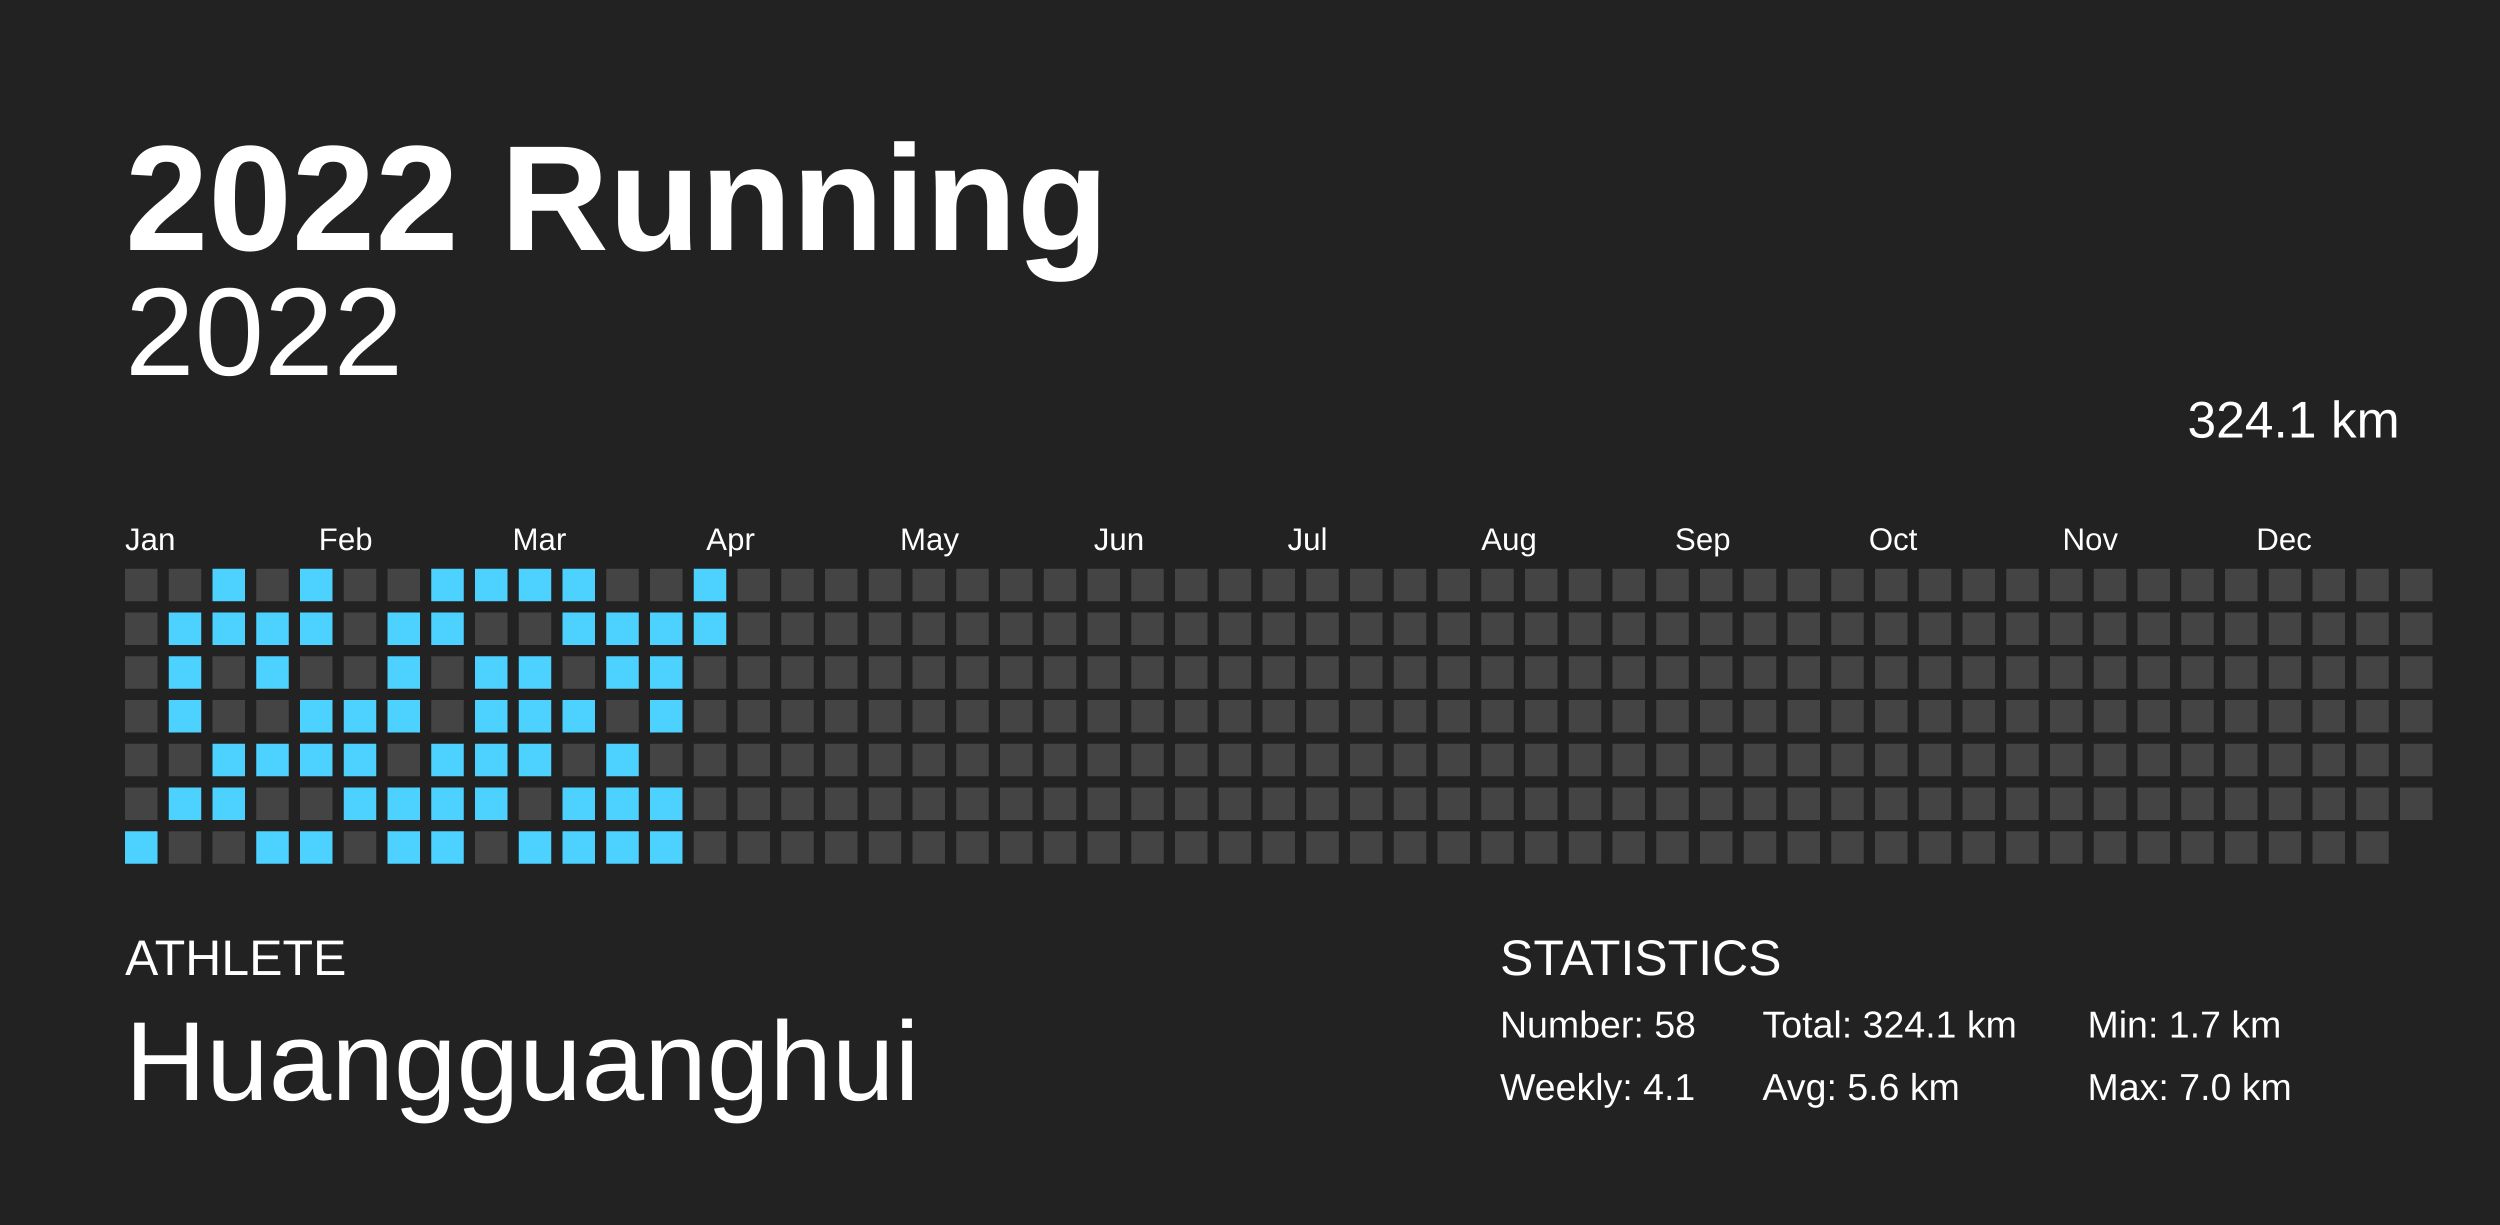
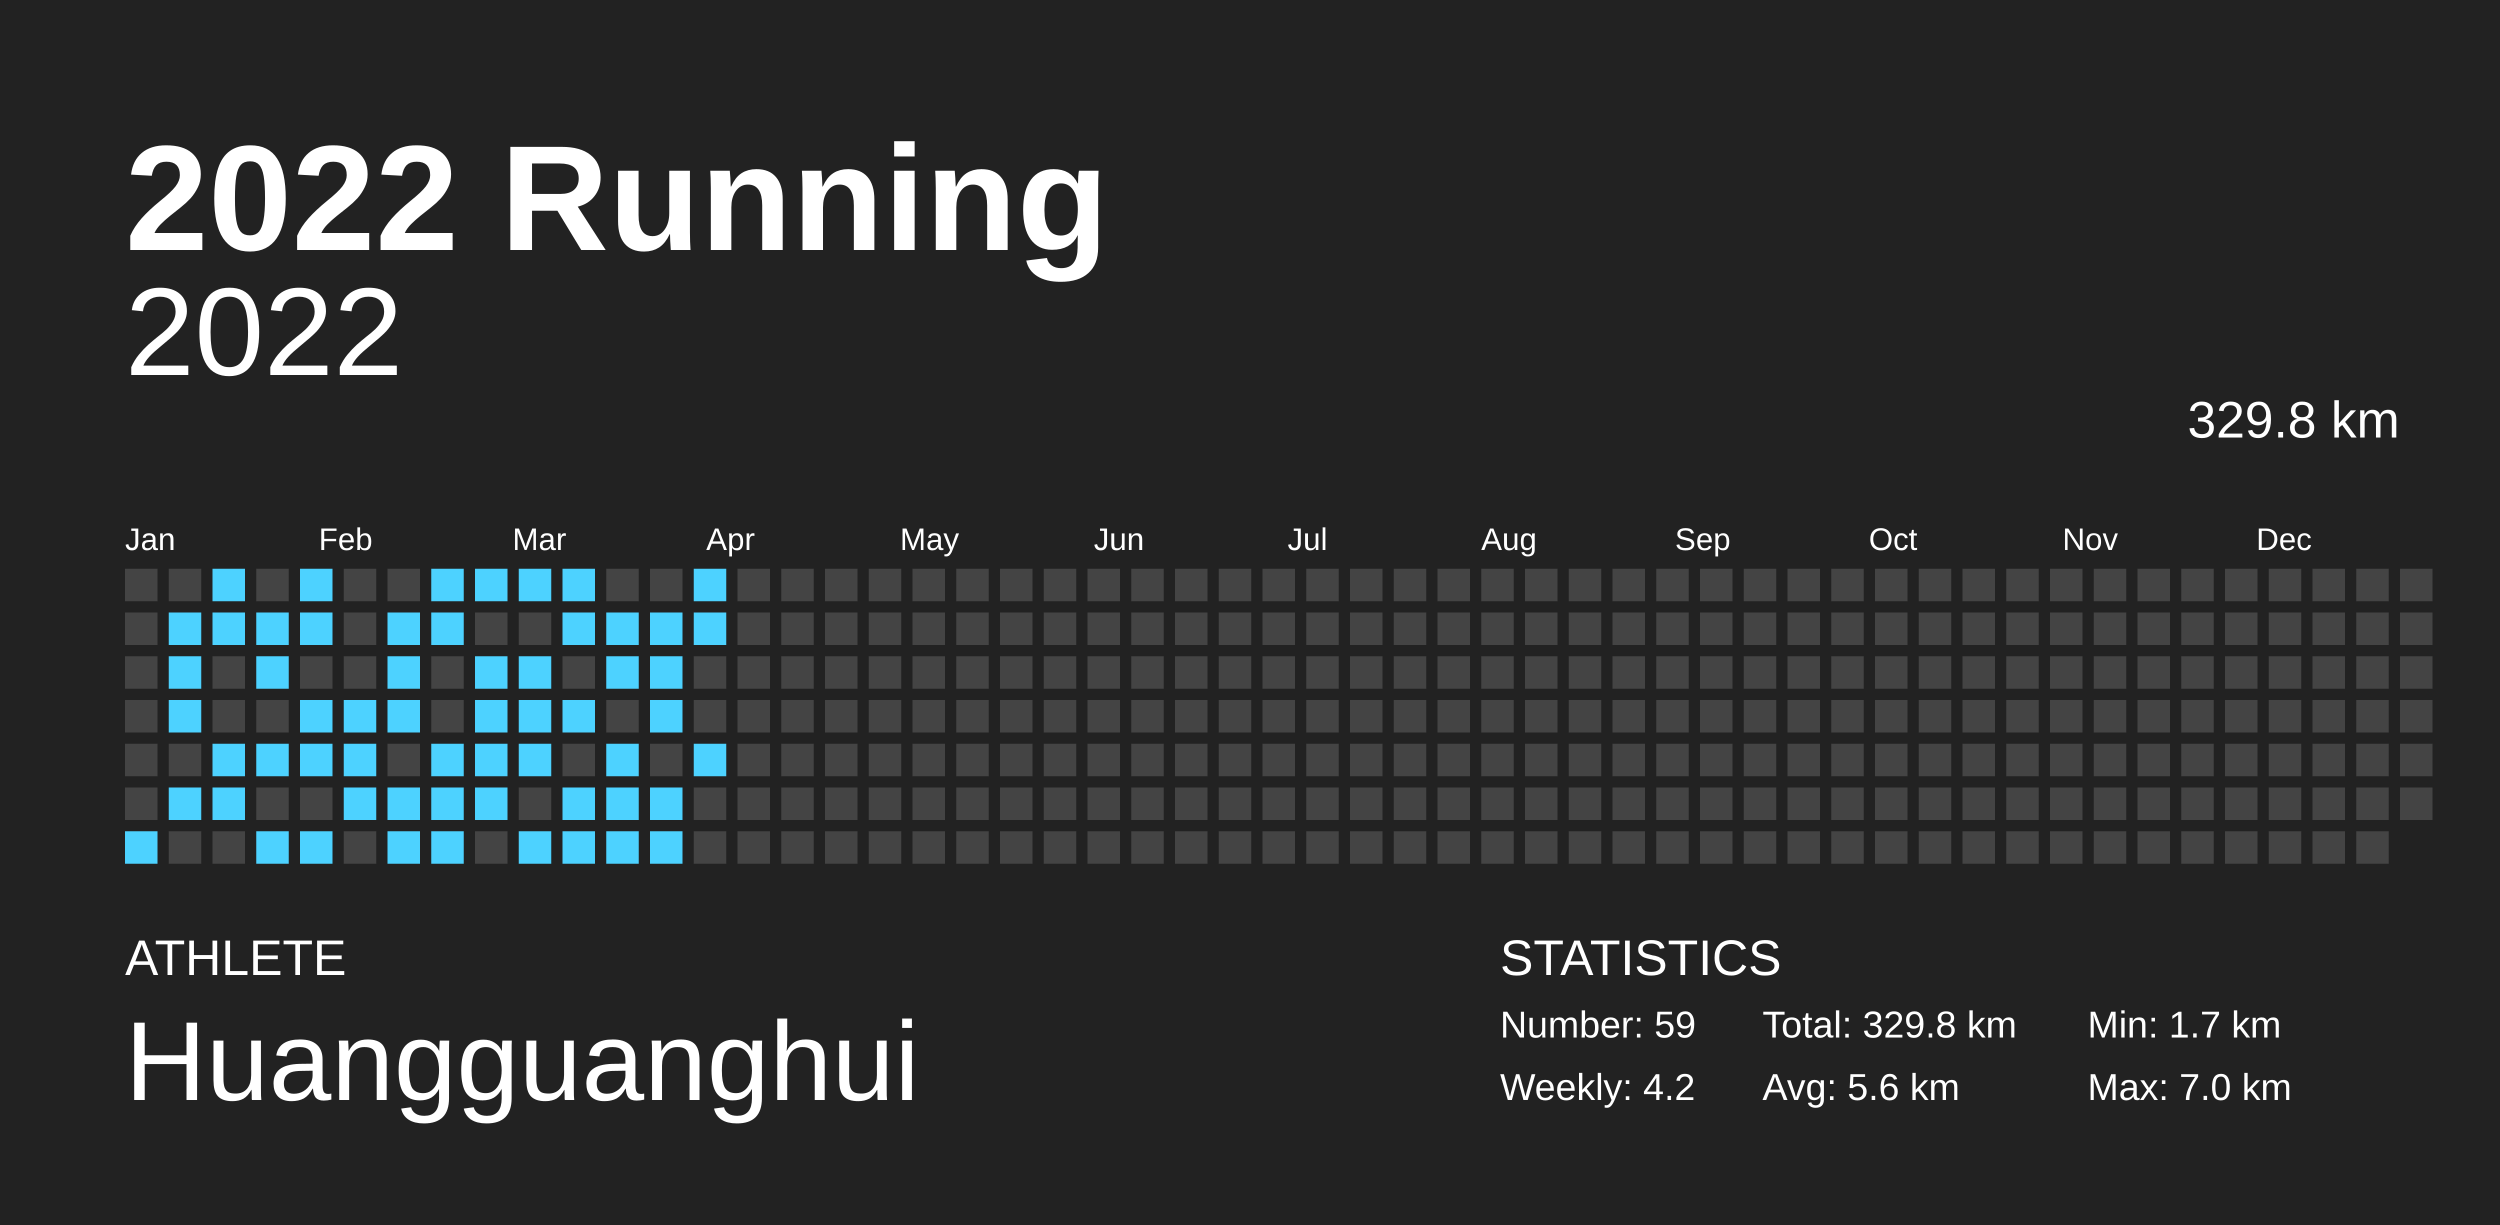
<svg xmlns="http://www.w3.org/2000/svg" baseProfile="full" height="98mm" version="1.1" viewBox="0,0,200,98" width="200mm">
  <defs />
  <rect fill="#222222" height="98" width="200" x="0" y="0" />
  <text fill="#FFFFFF" style="font-size:12px; font-family:Arial; font-weight:bold;" x="10" y="20">2022 Running</text>
  <text fill="#FFFFFF" style="font-size:4px; font-family:Arial" x="10" y="78">ATHLETE</text>
  <text fill="#FFFFFF" style="font-size:9px; font-family:Arial" x="10" y="88">Huangguanghui</text>
  <text fill="#FFFFFF" style="font-size:4px; font-family:Arial" x="120" y="78">STATISTICS</text>
-   <text fill="#FFFFFF" style="font-size:3px; font-family:Arial" x="120" y="83">Number: 58</text>
-   <text fill="#FFFFFF" style="font-size:3px; font-family:Arial" x="120" y="88">Weekly: 4.1</text>
-   <text fill="#FFFFFF" style="font-size:3px; font-family:Arial" x="141" y="83">Total: 324.1 km</text>
+   <text fill="#FFFFFF" style="font-size:3px; font-family:Arial" x="120" y="83">Number: 59</text>
+   <text fill="#FFFFFF" style="font-size:3px; font-family:Arial" x="120" y="88">Weekly: 4.2</text>
+   <text fill="#FFFFFF" style="font-size:3px; font-family:Arial" x="141" y="83">Total: 329.8 km</text>
  <text fill="#FFFFFF" style="font-size:3px; font-family:Arial" x="141" y="88">Avg: 5.6 km</text>
  <text fill="#FFFFFF" style="font-size:3px; font-family:Arial" x="167" y="83">Min: 1.7 km</text>
  <text fill="#FFFFFF" style="font-size:3px; font-family:Arial" x="167" y="88">Max: 7.0 km</text>
  <text alignment-baseline="hanging" fill="#FFFFFF" style="font-size:10.0px; font-family:Arial;" x="10" y="30">2022</text>
-   <text alignment-baseline="hanging" fill="#FFFFFF" style="font-size:4.125px; font-family:Arial;" x="175" y="35">324.1 km</text>
+   <text alignment-baseline="hanging" fill="#FFFFFF" style="font-size:4.125px; font-family:Arial;" x="175" y="35">329.8 km</text>
  <text fill="#FFFFFF" style="font-size:2.5px; font-family:Arial" x="10.0" y="44">Jan</text>
  <text fill="#FFFFFF" style="font-size:2.5px; font-family:Arial" x="25.5" y="44">Feb</text>
  <text fill="#FFFFFF" style="font-size:2.5px; font-family:Arial" x="41.0" y="44">Mar</text>
  <text fill="#FFFFFF" style="font-size:2.5px; font-family:Arial" x="56.5" y="44">Apr</text>
  <text fill="#FFFFFF" style="font-size:2.5px; font-family:Arial" x="72.0" y="44">May</text>
  <text fill="#FFFFFF" style="font-size:2.5px; font-family:Arial" x="87.5" y="44">Jun</text>
  <text fill="#FFFFFF" style="font-size:2.5px; font-family:Arial" x="103.0" y="44">Jul</text>
  <text fill="#FFFFFF" style="font-size:2.5px; font-family:Arial" x="118.5" y="44">Aug</text>
  <text fill="#FFFFFF" style="font-size:2.5px; font-family:Arial" x="134.0" y="44">Sep</text>
  <text fill="#FFFFFF" style="font-size:2.5px; font-family:Arial" x="149.5" y="44">Oct</text>
  <text fill="#FFFFFF" style="font-size:2.5px; font-family:Arial" x="165.0" y="44">Nov</text>
  <text fill="#FFFFFF" style="font-size:2.5px; font-family:Arial" x="180.5" y="44">Dec</text>
  <rect fill="#444444" height="2.6" width="2.6" x="10.0" y="45.5" />
  <rect fill="#444444" height="2.6" width="2.6" x="10.0" y="49.0" />
  <rect fill="#444444" height="2.6" width="2.6" x="10.0" y="52.5" />
  <rect fill="#444444" height="2.6" width="2.6" x="10.0" y="56.0" />
  <rect fill="#444444" height="2.6" width="2.6" x="10.0" y="59.5" />
  <rect fill="#444444" height="2.6" width="2.6" x="10.0" y="63.0" />
  <rect fill="#4dd2ff" height="2.6" width="2.6" x="10.0" y="66.5" />
  <rect fill="#444444" height="2.6" width="2.6" x="13.5" y="45.5" />
  <rect fill="#4dd2ff" height="2.6" width="2.6" x="13.5" y="49.0" />
  <rect fill="#4dd2ff" height="2.6" width="2.6" x="13.5" y="52.5" />
  <rect fill="#4dd2ff" height="2.6" width="2.6" x="13.5" y="56.0" />
  <rect fill="#444444" height="2.6" width="2.6" x="13.5" y="59.5" />
  <rect fill="#4dd2ff" height="2.6" width="2.6" x="13.5" y="63.0" />
  <rect fill="#444444" height="2.6" width="2.6" x="13.5" y="66.5" />
  <rect fill="#4dd2ff" height="2.6" width="2.6" x="17.0" y="45.5" />
  <rect fill="#4dd2ff" height="2.6" width="2.6" x="17.0" y="49.0" />
  <rect fill="#444444" height="2.6" width="2.6" x="17.0" y="52.5" />
  <rect fill="#444444" height="2.6" width="2.6" x="17.0" y="56.0" />
  <rect fill="#4dd2ff" height="2.6" width="2.6" x="17.0" y="59.5" />
  <rect fill="#4dd2ff" height="2.6" width="2.6" x="17.0" y="63.0" />
  <rect fill="#444444" height="2.6" width="2.6" x="17.0" y="66.5" />
  <rect fill="#444444" height="2.6" width="2.6" x="20.5" y="45.5" />
  <rect fill="#4dd2ff" height="2.6" width="2.6" x="20.5" y="49.0" />
  <rect fill="#4dd2ff" height="2.6" width="2.6" x="20.5" y="52.5" />
  <rect fill="#444444" height="2.6" width="2.6" x="20.5" y="56.0" />
  <rect fill="#4dd2ff" height="2.6" width="2.6" x="20.5" y="59.5" />
  <rect fill="#444444" height="2.6" width="2.6" x="20.5" y="63.0" />
  <rect fill="#4dd2ff" height="2.6" width="2.6" x="20.5" y="66.5" />
  <rect fill="#4dd2ff" height="2.6" width="2.6" x="24.0" y="45.5" />
  <rect fill="#4dd2ff" height="2.6" width="2.6" x="24.0" y="49.0" />
  <rect fill="#444444" height="2.6" width="2.6" x="24.0" y="52.5" />
  <rect fill="#4dd2ff" height="2.6" width="2.6" x="24.0" y="56.0" />
  <rect fill="#4dd2ff" height="2.6" width="2.6" x="24.0" y="59.5" />
  <rect fill="#444444" height="2.6" width="2.6" x="24.0" y="63.0" />
  <rect fill="#4dd2ff" height="2.6" width="2.6" x="24.0" y="66.5" />
  <rect fill="#444444" height="2.6" width="2.6" x="27.5" y="45.5" />
  <rect fill="#444444" height="2.6" width="2.6" x="27.5" y="49.0" />
  <rect fill="#444444" height="2.6" width="2.6" x="27.5" y="52.5" />
  <rect fill="#4dd2ff" height="2.6" width="2.6" x="27.5" y="56.0" />
  <rect fill="#4dd2ff" height="2.6" width="2.6" x="27.5" y="59.5" />
  <rect fill="#4dd2ff" height="2.6" width="2.6" x="27.5" y="63.0" />
  <rect fill="#444444" height="2.6" width="2.6" x="27.5" y="66.5" />
  <rect fill="#444444" height="2.6" width="2.6" x="31.0" y="45.5" />
  <rect fill="#4dd2ff" height="2.6" width="2.6" x="31.0" y="49.0" />
  <rect fill="#4dd2ff" height="2.6" width="2.6" x="31.0" y="52.5" />
  <rect fill="#4dd2ff" height="2.6" width="2.6" x="31.0" y="56.0" />
  <rect fill="#444444" height="2.6" width="2.6" x="31.0" y="59.5" />
  <rect fill="#4dd2ff" height="2.6" width="2.6" x="31.0" y="63.0" />
  <rect fill="#4dd2ff" height="2.6" width="2.6" x="31.0" y="66.5" />
  <rect fill="#4dd2ff" height="2.6" width="2.6" x="34.5" y="45.5" />
  <rect fill="#4dd2ff" height="2.6" width="2.6" x="34.5" y="49.0" />
  <rect fill="#444444" height="2.6" width="2.6" x="34.5" y="52.5" />
  <rect fill="#444444" height="2.6" width="2.6" x="34.5" y="56.0" />
  <rect fill="#4dd2ff" height="2.6" width="2.6" x="34.5" y="59.5" />
  <rect fill="#4dd2ff" height="2.6" width="2.6" x="34.5" y="63.0" />
  <rect fill="#4dd2ff" height="2.6" width="2.6" x="34.5" y="66.5" />
  <rect fill="#4dd2ff" height="2.6" width="2.6" x="38.0" y="45.5" />
  <rect fill="#444444" height="2.6" width="2.6" x="38.0" y="49.0" />
  <rect fill="#4dd2ff" height="2.6" width="2.6" x="38.0" y="52.5" />
  <rect fill="#4dd2ff" height="2.6" width="2.6" x="38.0" y="56.0" />
  <rect fill="#4dd2ff" height="2.6" width="2.6" x="38.0" y="59.5" />
  <rect fill="#4dd2ff" height="2.6" width="2.6" x="38.0" y="63.0" />
  <rect fill="#444444" height="2.6" width="2.6" x="38.0" y="66.5" />
  <rect fill="#4dd2ff" height="2.6" width="2.6" x="41.5" y="45.5" />
  <rect fill="#444444" height="2.6" width="2.6" x="41.5" y="49.0" />
  <rect fill="#4dd2ff" height="2.6" width="2.6" x="41.5" y="52.5" />
  <rect fill="#4dd2ff" height="2.6" width="2.6" x="41.5" y="56.0" />
  <rect fill="#4dd2ff" height="2.6" width="2.6" x="41.5" y="59.5" />
  <rect fill="#444444" height="2.6" width="2.6" x="41.5" y="63.0" />
  <rect fill="#4dd2ff" height="2.6" width="2.6" x="41.5" y="66.5" />
  <rect fill="#4dd2ff" height="2.6" width="2.6" x="45.0" y="45.5" />
  <rect fill="#4dd2ff" height="2.6" width="2.6" x="45.0" y="49.0" />
  <rect fill="#444444" height="2.6" width="2.6" x="45.0" y="52.5" />
  <rect fill="#4dd2ff" height="2.6" width="2.6" x="45.0" y="56.0" />
  <rect fill="#444444" height="2.6" width="2.6" x="45.0" y="59.5" />
  <rect fill="#4dd2ff" height="2.6" width="2.6" x="45.0" y="63.0" />
  <rect fill="#4dd2ff" height="2.6" width="2.6" x="45.0" y="66.5" />
  <rect fill="#444444" height="2.6" width="2.6" x="48.5" y="45.5" />
  <rect fill="#4dd2ff" height="2.6" width="2.6" x="48.5" y="49.0" />
  <rect fill="#4dd2ff" height="2.6" width="2.6" x="48.5" y="52.5" />
  <rect fill="#444444" height="2.6" width="2.6" x="48.5" y="56.0" />
  <rect fill="#4dd2ff" height="2.6" width="2.6" x="48.5" y="59.5" />
  <rect fill="#4dd2ff" height="2.6" width="2.6" x="48.5" y="63.0" />
  <rect fill="#4dd2ff" height="2.6" width="2.6" x="48.5" y="66.5" />
  <rect fill="#444444" height="2.6" width="2.6" x="52.0" y="45.5" />
  <rect fill="#4dd2ff" height="2.6" width="2.6" x="52.0" y="49.0" />
  <rect fill="#4dd2ff" height="2.6" width="2.6" x="52.0" y="52.5" />
  <rect fill="#4dd2ff" height="2.6" width="2.6" x="52.0" y="56.0" />
  <rect fill="#444444" height="2.6" width="2.6" x="52.0" y="59.5" />
  <rect fill="#4dd2ff" height="2.6" width="2.6" x="52.0" y="63.0" />
  <rect fill="#4dd2ff" height="2.6" width="2.6" x="52.0" y="66.5" />
  <rect fill="#4dd2ff" height="2.6" width="2.6" x="55.5" y="45.5" />
  <rect fill="#4dd2ff" height="2.6" width="2.6" x="55.5" y="49.0" />
  <rect fill="#444444" height="2.6" width="2.6" x="55.5" y="52.5" />
  <rect fill="#444444" height="2.6" width="2.6" x="55.5" y="56.0" />
-   <rect fill="#444444" height="2.6" width="2.6" x="55.5" y="59.5" />
+   <rect fill="#4dd2ff" height="2.6" width="2.6" x="55.5" y="59.5" />
  <rect fill="#444444" height="2.6" width="2.6" x="55.5" y="63.0" />
  <rect fill="#444444" height="2.6" width="2.6" x="55.5" y="66.5" />
  <rect fill="#444444" height="2.6" width="2.6" x="59.0" y="45.5" />
  <rect fill="#444444" height="2.6" width="2.6" x="59.0" y="49.0" />
  <rect fill="#444444" height="2.6" width="2.6" x="59.0" y="52.5" />
  <rect fill="#444444" height="2.6" width="2.6" x="59.0" y="56.0" />
  <rect fill="#444444" height="2.6" width="2.6" x="59.0" y="59.5" />
  <rect fill="#444444" height="2.6" width="2.6" x="59.0" y="63.0" />
  <rect fill="#444444" height="2.6" width="2.6" x="59.0" y="66.5" />
  <rect fill="#444444" height="2.6" width="2.6" x="62.5" y="45.5" />
  <rect fill="#444444" height="2.6" width="2.6" x="62.5" y="49.0" />
  <rect fill="#444444" height="2.6" width="2.6" x="62.5" y="52.5" />
  <rect fill="#444444" height="2.6" width="2.6" x="62.5" y="56.0" />
  <rect fill="#444444" height="2.6" width="2.6" x="62.5" y="59.5" />
  <rect fill="#444444" height="2.6" width="2.6" x="62.5" y="63.0" />
  <rect fill="#444444" height="2.6" width="2.6" x="62.5" y="66.5" />
  <rect fill="#444444" height="2.6" width="2.6" x="66.0" y="45.5" />
  <rect fill="#444444" height="2.6" width="2.6" x="66.0" y="49.0" />
  <rect fill="#444444" height="2.6" width="2.6" x="66.0" y="52.5" />
  <rect fill="#444444" height="2.6" width="2.6" x="66.0" y="56.0" />
  <rect fill="#444444" height="2.6" width="2.6" x="66.0" y="59.5" />
  <rect fill="#444444" height="2.6" width="2.6" x="66.0" y="63.0" />
  <rect fill="#444444" height="2.6" width="2.6" x="66.0" y="66.5" />
  <rect fill="#444444" height="2.6" width="2.6" x="69.5" y="45.5" />
  <rect fill="#444444" height="2.6" width="2.6" x="69.5" y="49.0" />
  <rect fill="#444444" height="2.6" width="2.6" x="69.5" y="52.5" />
  <rect fill="#444444" height="2.6" width="2.6" x="69.5" y="56.0" />
  <rect fill="#444444" height="2.6" width="2.6" x="69.5" y="59.5" />
  <rect fill="#444444" height="2.6" width="2.6" x="69.5" y="63.0" />
  <rect fill="#444444" height="2.6" width="2.6" x="69.5" y="66.5" />
  <rect fill="#444444" height="2.6" width="2.6" x="73.0" y="45.5" />
  <rect fill="#444444" height="2.6" width="2.6" x="73.0" y="49.0" />
  <rect fill="#444444" height="2.6" width="2.6" x="73.0" y="52.5" />
  <rect fill="#444444" height="2.6" width="2.6" x="73.0" y="56.0" />
  <rect fill="#444444" height="2.6" width="2.6" x="73.0" y="59.5" />
  <rect fill="#444444" height="2.6" width="2.6" x="73.0" y="63.0" />
  <rect fill="#444444" height="2.6" width="2.6" x="73.0" y="66.5" />
  <rect fill="#444444" height="2.6" width="2.6" x="76.5" y="45.5" />
  <rect fill="#444444" height="2.6" width="2.6" x="76.5" y="49.0" />
  <rect fill="#444444" height="2.6" width="2.6" x="76.5" y="52.5" />
  <rect fill="#444444" height="2.6" width="2.6" x="76.5" y="56.0" />
  <rect fill="#444444" height="2.6" width="2.6" x="76.5" y="59.5" />
  <rect fill="#444444" height="2.6" width="2.6" x="76.5" y="63.0" />
  <rect fill="#444444" height="2.6" width="2.6" x="76.5" y="66.5" />
  <rect fill="#444444" height="2.6" width="2.6" x="80.0" y="45.5" />
  <rect fill="#444444" height="2.6" width="2.6" x="80.0" y="49.0" />
  <rect fill="#444444" height="2.6" width="2.6" x="80.0" y="52.5" />
  <rect fill="#444444" height="2.6" width="2.6" x="80.0" y="56.0" />
  <rect fill="#444444" height="2.6" width="2.6" x="80.0" y="59.5" />
  <rect fill="#444444" height="2.6" width="2.6" x="80.0" y="63.0" />
  <rect fill="#444444" height="2.6" width="2.6" x="80.0" y="66.5" />
  <rect fill="#444444" height="2.6" width="2.6" x="83.5" y="45.5" />
  <rect fill="#444444" height="2.6" width="2.6" x="83.5" y="49.0" />
  <rect fill="#444444" height="2.6" width="2.6" x="83.5" y="52.5" />
  <rect fill="#444444" height="2.6" width="2.6" x="83.5" y="56.0" />
  <rect fill="#444444" height="2.6" width="2.6" x="83.5" y="59.5" />
  <rect fill="#444444" height="2.6" width="2.6" x="83.5" y="63.0" />
  <rect fill="#444444" height="2.6" width="2.6" x="83.5" y="66.5" />
  <rect fill="#444444" height="2.6" width="2.6" x="87.0" y="45.5" />
  <rect fill="#444444" height="2.6" width="2.6" x="87.0" y="49.0" />
  <rect fill="#444444" height="2.6" width="2.6" x="87.0" y="52.5" />
  <rect fill="#444444" height="2.6" width="2.6" x="87.0" y="56.0" />
  <rect fill="#444444" height="2.6" width="2.6" x="87.0" y="59.5" />
  <rect fill="#444444" height="2.6" width="2.6" x="87.0" y="63.0" />
  <rect fill="#444444" height="2.6" width="2.6" x="87.0" y="66.5" />
  <rect fill="#444444" height="2.6" width="2.6" x="90.5" y="45.5" />
  <rect fill="#444444" height="2.6" width="2.6" x="90.5" y="49.0" />
  <rect fill="#444444" height="2.6" width="2.6" x="90.5" y="52.5" />
  <rect fill="#444444" height="2.6" width="2.6" x="90.5" y="56.0" />
  <rect fill="#444444" height="2.6" width="2.6" x="90.5" y="59.5" />
  <rect fill="#444444" height="2.6" width="2.6" x="90.5" y="63.0" />
  <rect fill="#444444" height="2.6" width="2.6" x="90.5" y="66.5" />
  <rect fill="#444444" height="2.6" width="2.6" x="94.0" y="45.5" />
  <rect fill="#444444" height="2.6" width="2.6" x="94.0" y="49.0" />
  <rect fill="#444444" height="2.6" width="2.6" x="94.0" y="52.5" />
  <rect fill="#444444" height="2.6" width="2.6" x="94.0" y="56.0" />
  <rect fill="#444444" height="2.6" width="2.6" x="94.0" y="59.5" />
  <rect fill="#444444" height="2.6" width="2.6" x="94.0" y="63.0" />
  <rect fill="#444444" height="2.6" width="2.6" x="94.0" y="66.5" />
  <rect fill="#444444" height="2.6" width="2.6" x="97.5" y="45.5" />
  <rect fill="#444444" height="2.6" width="2.6" x="97.5" y="49.0" />
  <rect fill="#444444" height="2.6" width="2.6" x="97.5" y="52.5" />
  <rect fill="#444444" height="2.6" width="2.6" x="97.5" y="56.0" />
  <rect fill="#444444" height="2.6" width="2.6" x="97.5" y="59.5" />
  <rect fill="#444444" height="2.6" width="2.6" x="97.5" y="63.0" />
  <rect fill="#444444" height="2.6" width="2.6" x="97.5" y="66.5" />
  <rect fill="#444444" height="2.6" width="2.6" x="101.0" y="45.5" />
  <rect fill="#444444" height="2.6" width="2.6" x="101.0" y="49.0" />
  <rect fill="#444444" height="2.6" width="2.6" x="101.0" y="52.5" />
  <rect fill="#444444" height="2.6" width="2.6" x="101.0" y="56.0" />
  <rect fill="#444444" height="2.6" width="2.6" x="101.0" y="59.5" />
  <rect fill="#444444" height="2.6" width="2.6" x="101.0" y="63.0" />
  <rect fill="#444444" height="2.6" width="2.6" x="101.0" y="66.5" />
  <rect fill="#444444" height="2.6" width="2.6" x="104.5" y="45.5" />
  <rect fill="#444444" height="2.6" width="2.6" x="104.5" y="49.0" />
  <rect fill="#444444" height="2.6" width="2.6" x="104.5" y="52.5" />
  <rect fill="#444444" height="2.6" width="2.6" x="104.5" y="56.0" />
  <rect fill="#444444" height="2.6" width="2.6" x="104.5" y="59.5" />
  <rect fill="#444444" height="2.6" width="2.6" x="104.5" y="63.0" />
  <rect fill="#444444" height="2.6" width="2.6" x="104.5" y="66.5" />
  <rect fill="#444444" height="2.6" width="2.6" x="108.0" y="45.5" />
  <rect fill="#444444" height="2.6" width="2.6" x="108.0" y="49.0" />
  <rect fill="#444444" height="2.6" width="2.6" x="108.0" y="52.5" />
  <rect fill="#444444" height="2.6" width="2.6" x="108.0" y="56.0" />
  <rect fill="#444444" height="2.6" width="2.6" x="108.0" y="59.5" />
  <rect fill="#444444" height="2.6" width="2.6" x="108.0" y="63.0" />
  <rect fill="#444444" height="2.6" width="2.6" x="108.0" y="66.5" />
  <rect fill="#444444" height="2.6" width="2.6" x="111.5" y="45.5" />
  <rect fill="#444444" height="2.6" width="2.6" x="111.5" y="49.0" />
  <rect fill="#444444" height="2.6" width="2.6" x="111.5" y="52.5" />
  <rect fill="#444444" height="2.6" width="2.6" x="111.5" y="56.0" />
  <rect fill="#444444" height="2.6" width="2.6" x="111.5" y="59.5" />
  <rect fill="#444444" height="2.6" width="2.6" x="111.5" y="63.0" />
  <rect fill="#444444" height="2.6" width="2.6" x="111.5" y="66.5" />
  <rect fill="#444444" height="2.6" width="2.6" x="115.0" y="45.5" />
  <rect fill="#444444" height="2.6" width="2.6" x="115.0" y="49.0" />
  <rect fill="#444444" height="2.6" width="2.6" x="115.0" y="52.5" />
  <rect fill="#444444" height="2.6" width="2.6" x="115.0" y="56.0" />
  <rect fill="#444444" height="2.6" width="2.6" x="115.0" y="59.5" />
  <rect fill="#444444" height="2.6" width="2.6" x="115.0" y="63.0" />
  <rect fill="#444444" height="2.6" width="2.6" x="115.0" y="66.5" />
  <rect fill="#444444" height="2.6" width="2.6" x="118.5" y="45.5" />
  <rect fill="#444444" height="2.6" width="2.6" x="118.5" y="49.0" />
  <rect fill="#444444" height="2.6" width="2.6" x="118.5" y="52.5" />
  <rect fill="#444444" height="2.6" width="2.6" x="118.5" y="56.0" />
  <rect fill="#444444" height="2.6" width="2.6" x="118.5" y="59.5" />
  <rect fill="#444444" height="2.6" width="2.6" x="118.5" y="63.0" />
  <rect fill="#444444" height="2.6" width="2.6" x="118.5" y="66.5" />
  <rect fill="#444444" height="2.6" width="2.6" x="122.0" y="45.5" />
  <rect fill="#444444" height="2.6" width="2.6" x="122.0" y="49.0" />
  <rect fill="#444444" height="2.6" width="2.6" x="122.0" y="52.5" />
  <rect fill="#444444" height="2.6" width="2.6" x="122.0" y="56.0" />
  <rect fill="#444444" height="2.6" width="2.6" x="122.0" y="59.5" />
  <rect fill="#444444" height="2.6" width="2.6" x="122.0" y="63.0" />
  <rect fill="#444444" height="2.6" width="2.6" x="122.0" y="66.5" />
  <rect fill="#444444" height="2.6" width="2.6" x="125.5" y="45.5" />
  <rect fill="#444444" height="2.6" width="2.6" x="125.5" y="49.0" />
  <rect fill="#444444" height="2.6" width="2.6" x="125.5" y="52.5" />
  <rect fill="#444444" height="2.6" width="2.6" x="125.5" y="56.0" />
  <rect fill="#444444" height="2.6" width="2.6" x="125.5" y="59.5" />
  <rect fill="#444444" height="2.6" width="2.6" x="125.5" y="63.0" />
  <rect fill="#444444" height="2.6" width="2.6" x="125.5" y="66.5" />
  <rect fill="#444444" height="2.6" width="2.6" x="129.0" y="45.5" />
  <rect fill="#444444" height="2.6" width="2.6" x="129.0" y="49.0" />
  <rect fill="#444444" height="2.6" width="2.6" x="129.0" y="52.5" />
  <rect fill="#444444" height="2.6" width="2.6" x="129.0" y="56.0" />
  <rect fill="#444444" height="2.6" width="2.6" x="129.0" y="59.5" />
  <rect fill="#444444" height="2.6" width="2.6" x="129.0" y="63.0" />
  <rect fill="#444444" height="2.6" width="2.6" x="129.0" y="66.5" />
  <rect fill="#444444" height="2.6" width="2.6" x="132.5" y="45.5" />
  <rect fill="#444444" height="2.6" width="2.6" x="132.5" y="49.0" />
  <rect fill="#444444" height="2.6" width="2.6" x="132.5" y="52.5" />
  <rect fill="#444444" height="2.6" width="2.6" x="132.5" y="56.0" />
  <rect fill="#444444" height="2.6" width="2.6" x="132.5" y="59.5" />
  <rect fill="#444444" height="2.6" width="2.6" x="132.5" y="63.0" />
  <rect fill="#444444" height="2.6" width="2.6" x="132.5" y="66.5" />
  <rect fill="#444444" height="2.6" width="2.6" x="136.0" y="45.5" />
  <rect fill="#444444" height="2.6" width="2.6" x="136.0" y="49.0" />
  <rect fill="#444444" height="2.6" width="2.6" x="136.0" y="52.5" />
  <rect fill="#444444" height="2.6" width="2.6" x="136.0" y="56.0" />
  <rect fill="#444444" height="2.6" width="2.6" x="136.0" y="59.5" />
  <rect fill="#444444" height="2.6" width="2.6" x="136.0" y="63.0" />
  <rect fill="#444444" height="2.6" width="2.6" x="136.0" y="66.5" />
  <rect fill="#444444" height="2.6" width="2.6" x="139.5" y="45.5" />
  <rect fill="#444444" height="2.6" width="2.6" x="139.5" y="49.0" />
  <rect fill="#444444" height="2.6" width="2.6" x="139.5" y="52.5" />
  <rect fill="#444444" height="2.6" width="2.6" x="139.5" y="56.0" />
  <rect fill="#444444" height="2.6" width="2.6" x="139.5" y="59.5" />
  <rect fill="#444444" height="2.6" width="2.6" x="139.5" y="63.0" />
  <rect fill="#444444" height="2.6" width="2.6" x="139.5" y="66.5" />
  <rect fill="#444444" height="2.6" width="2.6" x="143.0" y="45.5" />
  <rect fill="#444444" height="2.6" width="2.6" x="143.0" y="49.0" />
  <rect fill="#444444" height="2.6" width="2.6" x="143.0" y="52.5" />
  <rect fill="#444444" height="2.6" width="2.6" x="143.0" y="56.0" />
  <rect fill="#444444" height="2.6" width="2.6" x="143.0" y="59.5" />
  <rect fill="#444444" height="2.6" width="2.6" x="143.0" y="63.0" />
  <rect fill="#444444" height="2.6" width="2.6" x="143.0" y="66.5" />
  <rect fill="#444444" height="2.6" width="2.6" x="146.5" y="45.5" />
  <rect fill="#444444" height="2.6" width="2.6" x="146.5" y="49.0" />
  <rect fill="#444444" height="2.6" width="2.6" x="146.5" y="52.5" />
  <rect fill="#444444" height="2.6" width="2.6" x="146.5" y="56.0" />
  <rect fill="#444444" height="2.6" width="2.6" x="146.5" y="59.5" />
  <rect fill="#444444" height="2.6" width="2.6" x="146.5" y="63.0" />
  <rect fill="#444444" height="2.6" width="2.6" x="146.5" y="66.5" />
  <rect fill="#444444" height="2.6" width="2.6" x="150.0" y="45.5" />
  <rect fill="#444444" height="2.6" width="2.6" x="150.0" y="49.0" />
  <rect fill="#444444" height="2.6" width="2.6" x="150.0" y="52.5" />
  <rect fill="#444444" height="2.6" width="2.6" x="150.0" y="56.0" />
  <rect fill="#444444" height="2.6" width="2.6" x="150.0" y="59.5" />
  <rect fill="#444444" height="2.6" width="2.6" x="150.0" y="63.0" />
  <rect fill="#444444" height="2.6" width="2.6" x="150.0" y="66.5" />
  <rect fill="#444444" height="2.6" width="2.6" x="153.5" y="45.5" />
  <rect fill="#444444" height="2.6" width="2.6" x="153.5" y="49.0" />
  <rect fill="#444444" height="2.6" width="2.6" x="153.5" y="52.5" />
  <rect fill="#444444" height="2.6" width="2.6" x="153.5" y="56.0" />
  <rect fill="#444444" height="2.6" width="2.6" x="153.5" y="59.5" />
  <rect fill="#444444" height="2.6" width="2.6" x="153.5" y="63.0" />
  <rect fill="#444444" height="2.6" width="2.6" x="153.5" y="66.5" />
  <rect fill="#444444" height="2.6" width="2.6" x="157.0" y="45.5" />
  <rect fill="#444444" height="2.6" width="2.6" x="157.0" y="49.0" />
  <rect fill="#444444" height="2.6" width="2.6" x="157.0" y="52.5" />
  <rect fill="#444444" height="2.6" width="2.6" x="157.0" y="56.0" />
  <rect fill="#444444" height="2.6" width="2.6" x="157.0" y="59.5" />
  <rect fill="#444444" height="2.6" width="2.6" x="157.0" y="63.0" />
  <rect fill="#444444" height="2.6" width="2.6" x="157.0" y="66.5" />
  <rect fill="#444444" height="2.6" width="2.6" x="160.5" y="45.5" />
  <rect fill="#444444" height="2.6" width="2.6" x="160.5" y="49.0" />
  <rect fill="#444444" height="2.6" width="2.6" x="160.5" y="52.5" />
  <rect fill="#444444" height="2.6" width="2.6" x="160.5" y="56.0" />
  <rect fill="#444444" height="2.6" width="2.6" x="160.5" y="59.5" />
  <rect fill="#444444" height="2.6" width="2.6" x="160.5" y="63.0" />
  <rect fill="#444444" height="2.6" width="2.6" x="160.5" y="66.5" />
  <rect fill="#444444" height="2.6" width="2.6" x="164.0" y="45.5" />
  <rect fill="#444444" height="2.6" width="2.6" x="164.0" y="49.0" />
  <rect fill="#444444" height="2.6" width="2.6" x="164.0" y="52.5" />
  <rect fill="#444444" height="2.6" width="2.6" x="164.0" y="56.0" />
  <rect fill="#444444" height="2.6" width="2.6" x="164.0" y="59.5" />
  <rect fill="#444444" height="2.6" width="2.6" x="164.0" y="63.0" />
  <rect fill="#444444" height="2.6" width="2.6" x="164.0" y="66.5" />
  <rect fill="#444444" height="2.6" width="2.6" x="167.5" y="45.5" />
  <rect fill="#444444" height="2.6" width="2.6" x="167.5" y="49.0" />
  <rect fill="#444444" height="2.6" width="2.6" x="167.5" y="52.5" />
  <rect fill="#444444" height="2.6" width="2.6" x="167.5" y="56.0" />
  <rect fill="#444444" height="2.6" width="2.6" x="167.5" y="59.5" />
  <rect fill="#444444" height="2.6" width="2.6" x="167.5" y="63.0" />
  <rect fill="#444444" height="2.6" width="2.6" x="167.5" y="66.5" />
  <rect fill="#444444" height="2.6" width="2.6" x="171.0" y="45.5" />
  <rect fill="#444444" height="2.6" width="2.6" x="171.0" y="49.0" />
  <rect fill="#444444" height="2.6" width="2.6" x="171.0" y="52.5" />
  <rect fill="#444444" height="2.6" width="2.6" x="171.0" y="56.0" />
  <rect fill="#444444" height="2.6" width="2.6" x="171.0" y="59.5" />
  <rect fill="#444444" height="2.6" width="2.6" x="171.0" y="63.0" />
  <rect fill="#444444" height="2.6" width="2.6" x="171.0" y="66.5" />
  <rect fill="#444444" height="2.6" width="2.6" x="174.5" y="45.5" />
  <rect fill="#444444" height="2.6" width="2.6" x="174.5" y="49.0" />
  <rect fill="#444444" height="2.6" width="2.6" x="174.5" y="52.5" />
  <rect fill="#444444" height="2.6" width="2.6" x="174.5" y="56.0" />
  <rect fill="#444444" height="2.6" width="2.6" x="174.5" y="59.5" />
  <rect fill="#444444" height="2.6" width="2.6" x="174.5" y="63.0" />
  <rect fill="#444444" height="2.6" width="2.6" x="174.5" y="66.5" />
  <rect fill="#444444" height="2.6" width="2.6" x="178.0" y="45.5" />
  <rect fill="#444444" height="2.6" width="2.6" x="178.0" y="49.0" />
  <rect fill="#444444" height="2.6" width="2.6" x="178.0" y="52.5" />
  <rect fill="#444444" height="2.6" width="2.6" x="178.0" y="56.0" />
  <rect fill="#444444" height="2.6" width="2.6" x="178.0" y="59.5" />
  <rect fill="#444444" height="2.6" width="2.6" x="178.0" y="63.0" />
  <rect fill="#444444" height="2.6" width="2.6" x="178.0" y="66.5" />
  <rect fill="#444444" height="2.6" width="2.6" x="181.5" y="45.5" />
  <rect fill="#444444" height="2.6" width="2.6" x="181.5" y="49.0" />
  <rect fill="#444444" height="2.6" width="2.6" x="181.5" y="52.5" />
  <rect fill="#444444" height="2.6" width="2.6" x="181.5" y="56.0" />
  <rect fill="#444444" height="2.6" width="2.6" x="181.5" y="59.5" />
  <rect fill="#444444" height="2.6" width="2.6" x="181.5" y="63.0" />
  <rect fill="#444444" height="2.6" width="2.6" x="181.5" y="66.5" />
  <rect fill="#444444" height="2.6" width="2.6" x="185.0" y="45.5" />
  <rect fill="#444444" height="2.6" width="2.6" x="185.0" y="49.0" />
  <rect fill="#444444" height="2.6" width="2.6" x="185.0" y="52.5" />
  <rect fill="#444444" height="2.6" width="2.6" x="185.0" y="56.0" />
  <rect fill="#444444" height="2.6" width="2.6" x="185.0" y="59.5" />
  <rect fill="#444444" height="2.6" width="2.6" x="185.0" y="63.0" />
  <rect fill="#444444" height="2.6" width="2.6" x="185.0" y="66.5" />
  <rect fill="#444444" height="2.6" width="2.6" x="188.5" y="45.5" />
  <rect fill="#444444" height="2.6" width="2.6" x="188.5" y="49.0" />
  <rect fill="#444444" height="2.6" width="2.6" x="188.5" y="52.5" />
  <rect fill="#444444" height="2.6" width="2.6" x="188.5" y="56.0" />
  <rect fill="#444444" height="2.6" width="2.6" x="188.5" y="59.5" />
  <rect fill="#444444" height="2.6" width="2.6" x="188.5" y="63.0" />
  <rect fill="#444444" height="2.6" width="2.6" x="188.5" y="66.5" />
  <rect fill="#444444" height="2.6" width="2.6" x="192.0" y="45.5" />
  <rect fill="#444444" height="2.6" width="2.6" x="192.0" y="49.0" />
  <rect fill="#444444" height="2.6" width="2.6" x="192.0" y="52.5" />
  <rect fill="#444444" height="2.6" width="2.6" x="192.0" y="56.0" />
  <rect fill="#444444" height="2.6" width="2.6" x="192.0" y="59.5" />
  <rect fill="#444444" height="2.6" width="2.6" x="192.0" y="63.0" />
</svg>
